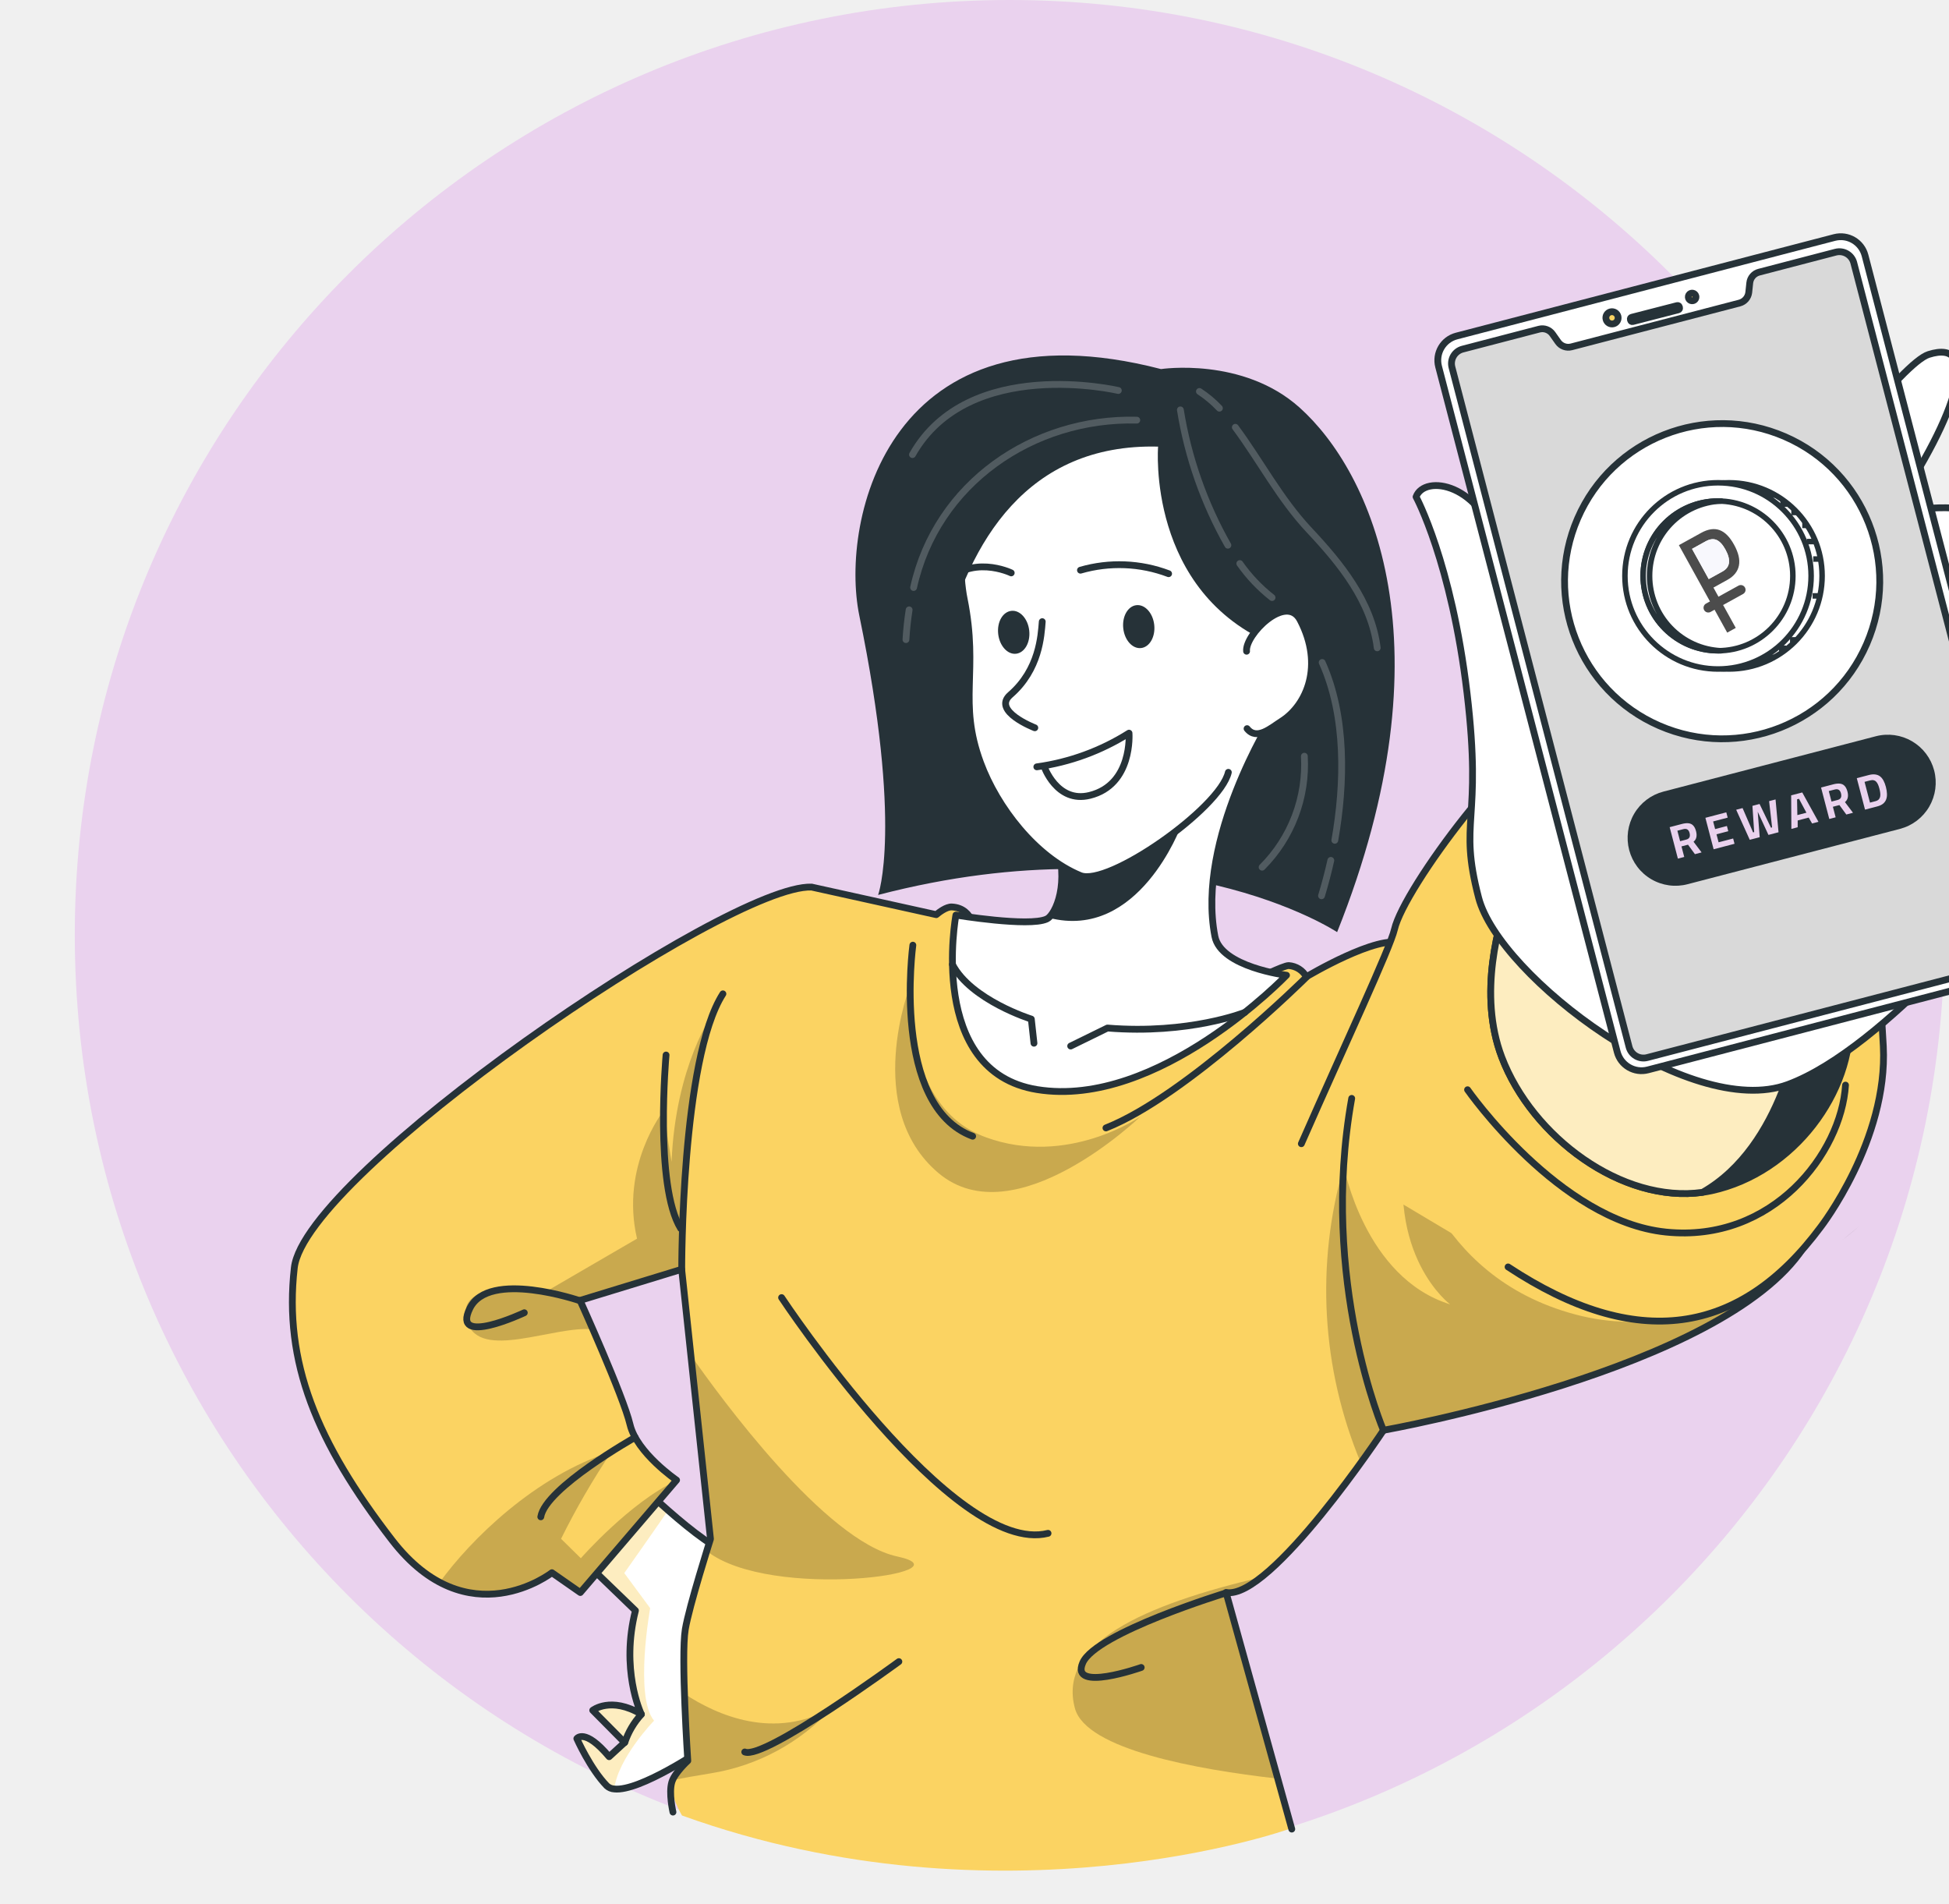
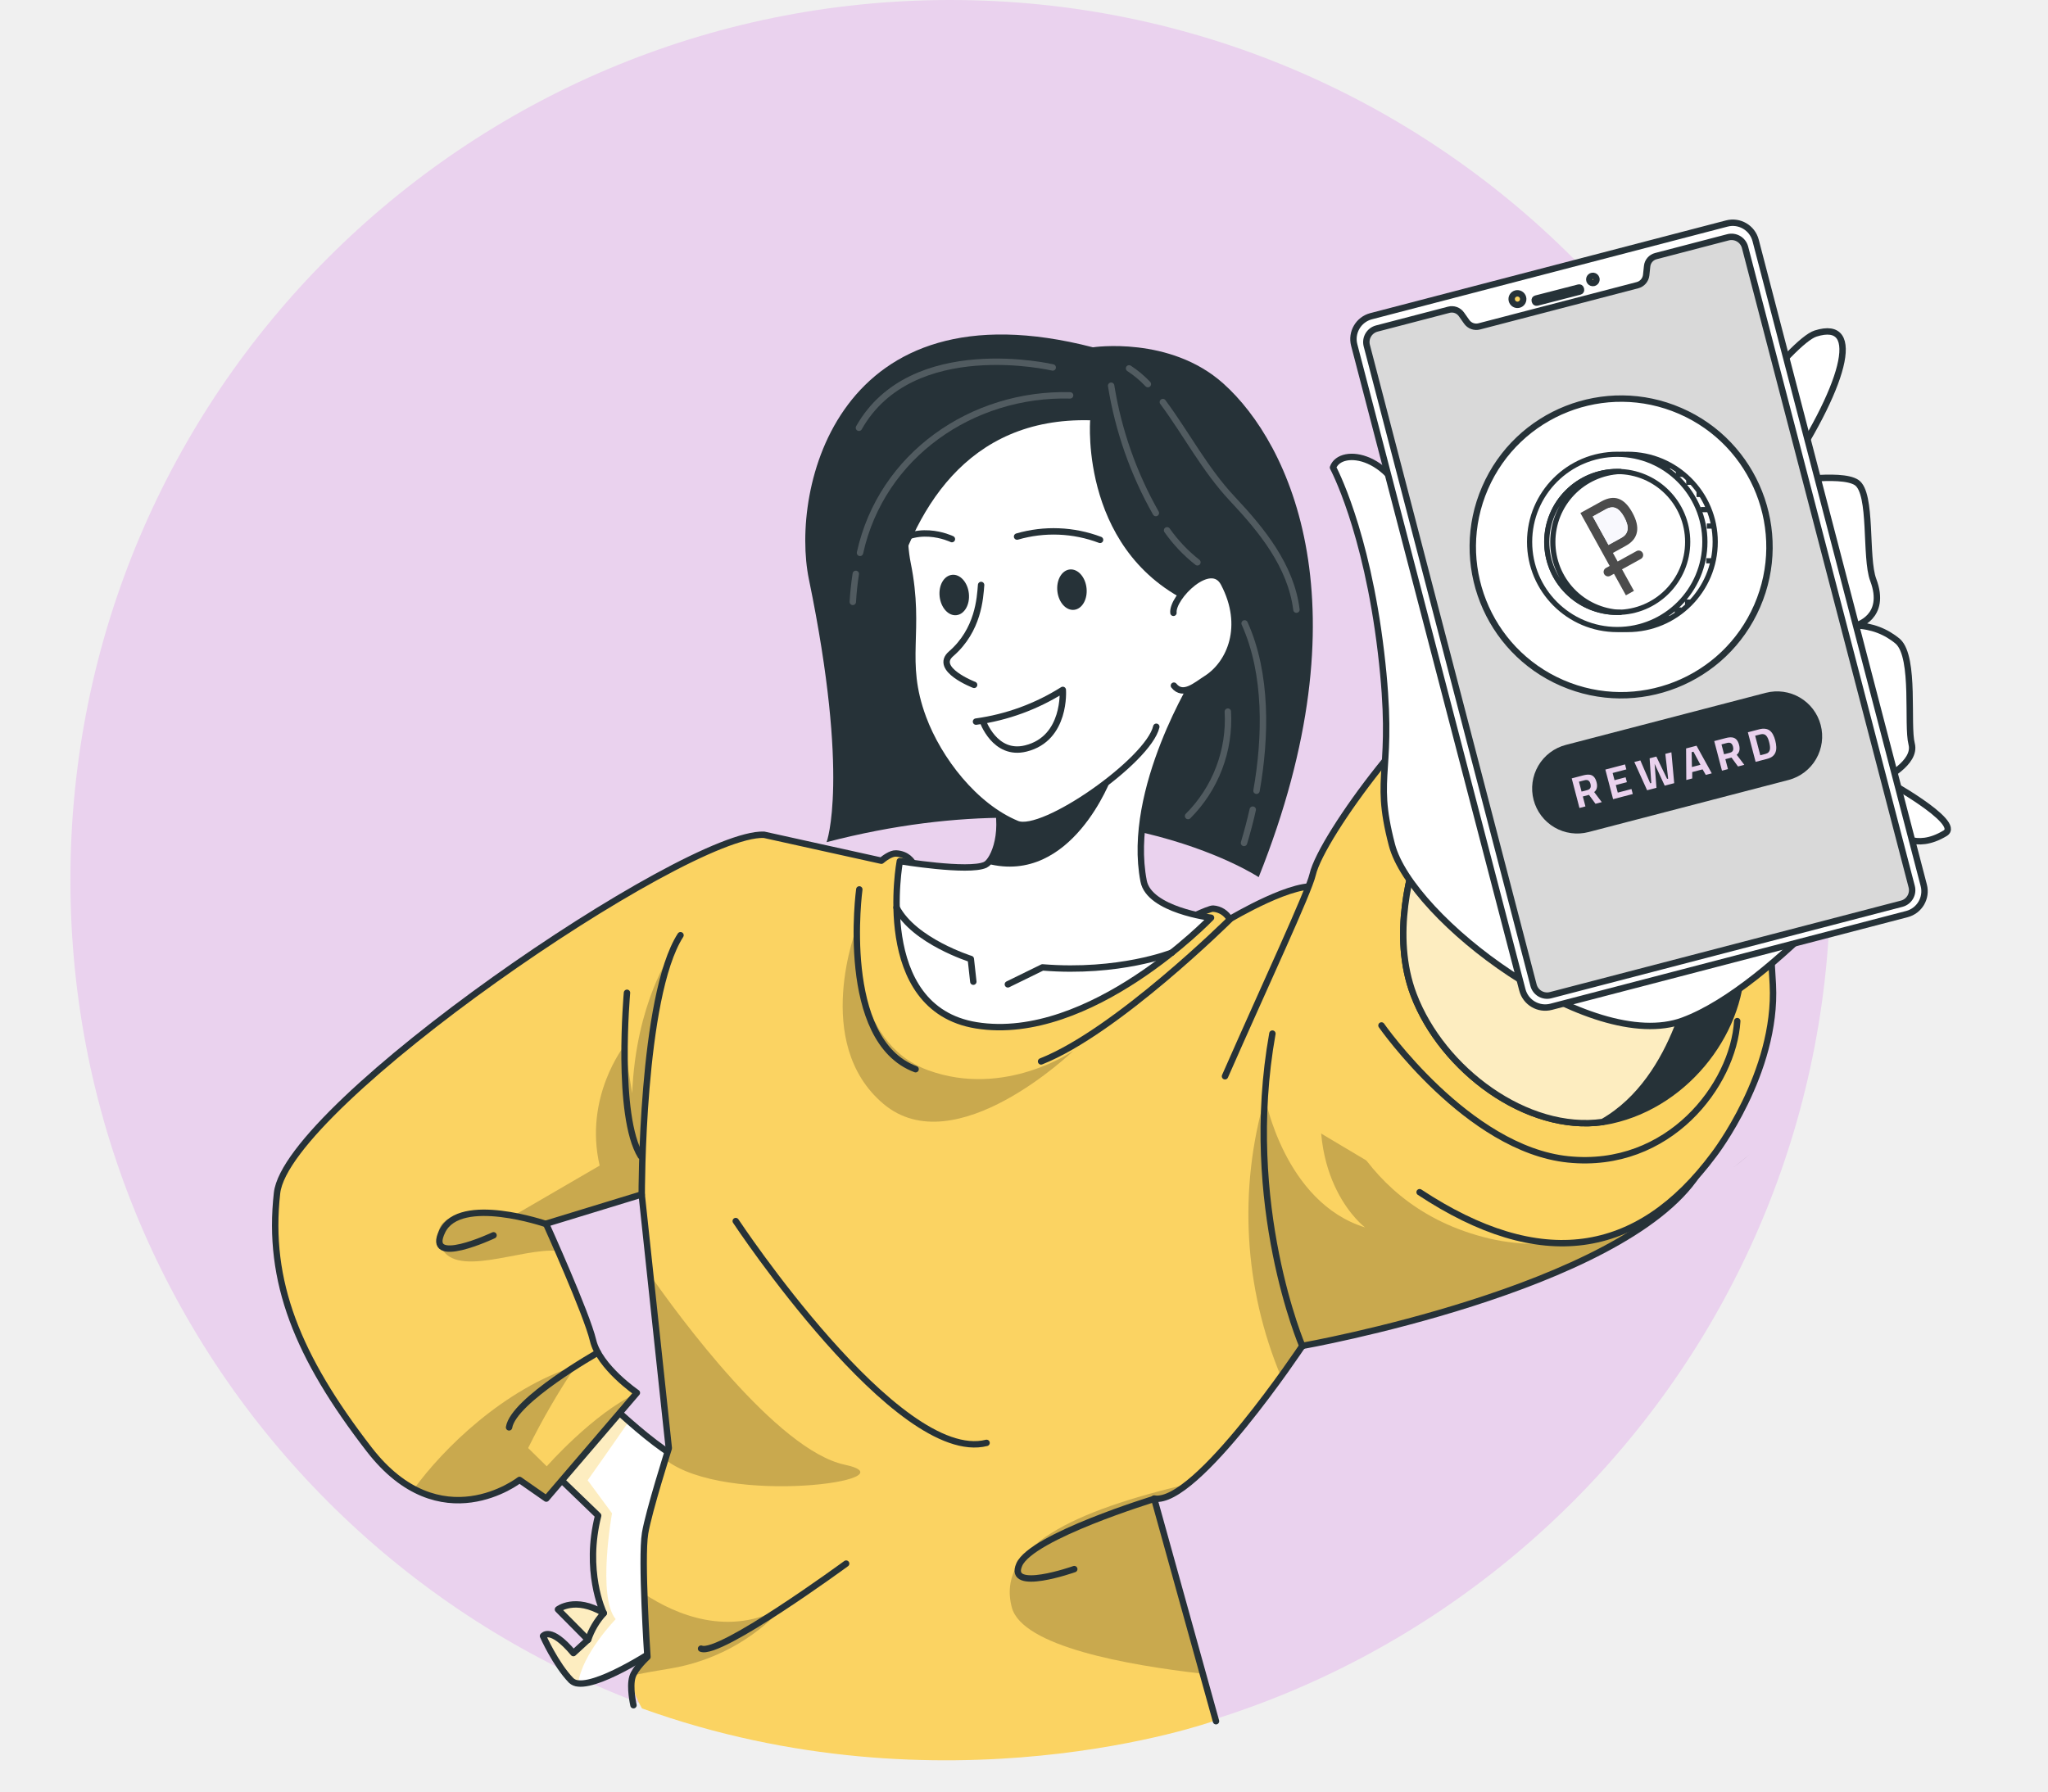
- <svg xmlns="http://www.w3.org/2000/svg" width="215" height="210" viewBox="0 0 215 210" fill="none">
-   <g clip-path="url(#clip0_1353_3730)">
+ <svg xmlns="http://www.w3.org/2000/svg" width="240" height="210" viewBox="0 0 240 210" fill="none">
+   <g clip-path="url(#clip0_1928_2927)">
    <rect x="8.25" width="206.25" height="206.25" rx="103.125" fill="#EAD2EE" />
  </g>
  <path d="M77.537 192.897C77.537 192.897 70.567 197.64 67.759 197.324C67.451 197.308 67.158 197.183 66.932 196.972C65.103 195.084 63.632 191.766 63.632 191.766C63.632 191.766 64.505 190.558 67.196 193.765L68.902 192.2L65.385 188.647C65.385 188.647 67.372 187.07 70.749 189.081C70.632 188.835 68.457 184.098 70.098 177.649L61.891 169.729L69.172 163.386L69.758 162.894C69.758 162.894 70.215 163.345 70.93 164.066C71.646 164.787 72.636 165.655 73.709 166.599C76.277 168.856 79.384 171.289 80.744 171.289C83.195 171.206 77.537 192.897 77.537 192.897Z" fill="white" />
-   <mask id="mask0_1353_3730" style="mask-type:luminance" maskUnits="userSpaceOnUse" x="61" y="162" width="21" height="36">
+   <mask id="mask0_1928_2927" style="mask-type:luminance" maskUnits="userSpaceOnUse" x="61" y="162" width="21" height="36">
    <path d="M77.537 192.897C77.537 192.897 70.567 197.64 67.759 197.324C67.451 197.308 67.158 197.183 66.932 196.972C65.103 195.084 63.632 191.766 63.632 191.766C63.632 191.766 64.505 190.558 67.196 193.765L68.902 192.2L65.385 188.647C65.385 188.647 67.372 187.07 70.749 189.081C70.632 188.835 68.457 184.098 70.098 177.649L61.891 169.729L69.172 163.386L69.758 162.894C69.758 162.894 70.215 163.345 70.93 164.066C71.646 164.787 72.636 165.655 73.709 166.599C76.277 168.856 79.384 171.289 80.744 171.289C83.195 171.206 77.537 192.897 77.537 192.897Z" fill="white" />
  </mask>
-   <g mask="url(#mask0_1353_3730)">
+   <g mask="url(#mask0_1928_2927)">
    <path opacity="0.4" d="M72.15 189.79C72.15 189.79 68.175 193.894 67.759 197.323C67.451 197.307 67.158 197.183 66.932 196.972C65.103 195.084 63.632 191.766 63.632 191.766C63.632 191.766 64.505 190.558 67.196 193.765L68.902 192.2L65.385 188.647C65.385 188.647 67.372 187.07 70.749 189.081C70.632 188.835 68.457 184.098 70.098 177.649L61.891 169.729L69.172 163.386L70.93 164.048C71.652 164.728 72.636 165.637 73.709 166.581C72.168 168.838 68.867 173.51 68.867 173.51L71.722 177.379C71.722 177.379 69.963 187.134 72.15 189.79Z" fill="#FBD362" />
  </g>
  <path d="M77.537 192.897C77.537 192.897 70.567 197.64 67.759 197.324C67.451 197.308 67.158 197.183 66.932 196.972C65.103 195.084 63.632 191.766 63.632 191.766C63.632 191.766 64.505 190.558 67.196 193.765L68.902 192.2L65.385 188.647C65.385 188.647 67.372 187.07 70.749 189.081C70.632 188.835 68.457 184.098 70.098 177.649L61.891 169.729L69.172 163.386L69.758 162.894C69.758 162.894 70.215 163.345 70.93 164.066C71.646 164.787 72.636 165.655 73.709 166.599C76.277 168.856 79.384 171.289 80.744 171.289C83.195 171.206 77.537 192.897 77.537 192.897Z" stroke="#263238" stroke-width="0.75" stroke-linecap="round" stroke-linejoin="round" />
  <path d="M68.922 192.2C69.308 191.045 69.933 189.984 70.757 189.087" stroke="#263238" stroke-width="0.75" stroke-linecap="round" stroke-linejoin="round" />
  <path d="M198.952 137.685C197.852 139.29 196.523 140.724 195.007 141.942C182.192 152.553 152.645 157.77 152.645 157.77C152.645 157.77 151.654 159.253 150.13 161.364C147.398 165.157 142.925 170.984 139.279 173.903C137.737 175.14 136.347 175.856 135.286 175.662L140.832 196.14L142.169 201.75C142.169 201.75 110.629 213 75.231 200.25C75.231 200.25 73.76 197.746 74.129 196.532C74.129 196.474 74.165 196.415 74.188 196.351C74.632 195.543 75.211 194.817 75.9 194.205C75.9 194.205 75.654 190.547 75.531 186.824C75.39 184.451 75.419 182.071 75.618 179.701C75.929 177.825 77.301 173.288 77.993 171.06L78.397 169.765L76.228 149.457L75.607 143.595L75.572 143.29C75.572 143.249 75.572 143.202 75.572 143.143L75.231 140.007L64.023 143.431C64.023 143.431 64.609 144.744 65.418 146.585C66.889 149.955 69.052 155.085 69.522 157.137C69.557 157.304 69.604 157.469 69.662 157.629C70.7 160.59 74.651 163.281 74.651 163.281L64.034 175.686L60.898 173.493C60.496 173.79 60.073 174.057 59.632 174.29C57.568 175.41 53.242 177.057 48.493 174.543C46.435 173.386 44.648 171.803 43.252 169.899C34.927 159.089 31.304 150.243 32.483 139.884C33.661 129.525 80.279 97.557 89.53 97.891L103.289 100.928C103.588 100.682 104.391 100.049 105.013 100.078C107.516 100.207 107.58 103.115 107.58 103.115L138.417 108.121C138.417 108.121 141.612 106.521 142.169 106.544C142.571 106.571 142.961 106.699 143.302 106.915C143.643 107.131 143.924 107.429 144.121 107.781C144.121 107.781 152.106 102.997 154.673 104.111C163.127 107.758 205.196 128.2 198.952 137.685Z" fill="#FBD362" />
  <path opacity="0.2" d="M91.818 188.347C88.314 192.199 83.609 194.751 78.469 195.588C76.845 195.846 75.421 196.103 74.172 196.361C74.615 195.554 75.195 194.828 75.884 194.216C75.884 194.216 75.638 190.558 75.514 186.835C79.132 189.221 85.439 191.976 91.818 188.347Z" fill="black" />
  <path opacity="0.2" d="M77.975 171.089L78.38 169.794L76.211 149.486C79.453 154.135 91.014 169.97 98.981 171.681C107.311 173.464 85.04 176.624 77.975 171.089Z" fill="black" />
  <path opacity="0.2" d="M140.82 196.169C132.114 195.178 119.809 192.986 118.578 188.43C116.661 181.313 125.988 177.046 139.278 173.933C137.736 175.17 136.347 175.885 135.286 175.691L140.82 196.169Z" fill="black" />
  <path opacity="0.2" d="M194.999 141.947C182.184 152.558 152.638 157.776 152.638 157.776C152.638 157.776 151.647 159.259 150.123 161.369C145.776 150.99 145.112 139.436 148.241 128.628C148.241 128.628 150.515 140.939 159.966 143.87C159.966 143.87 152.731 138.482 155.276 125.515C155.276 125.515 157.744 140.757 173.801 144.99C181.592 147.083 189.219 144.808 194.999 141.947Z" fill="black" />
  <path opacity="0.2" d="M75.549 143.331L75.197 140.048L63.988 143.472C63.988 143.472 64.574 144.785 65.383 146.626C61.098 146.186 52.967 150.143 51.548 145.828C49.836 140.599 60.342 142.399 60.342 142.399L70.273 136.624C68.397 128.593 73.174 122.554 73.174 122.554L74.083 128.159C74.517 117.507 78.685 111.68 78.685 111.68C75.238 120.104 75.332 140.863 75.549 143.331Z" fill="black" />
  <path opacity="0.2" d="M74.642 163.299L64.026 175.703L60.889 173.511C60.488 173.808 60.065 174.075 59.623 174.308C57.559 175.428 53.233 177.075 48.484 174.56C51.926 169.8 59.037 162.794 67.484 160.092C65.411 163.178 63.542 166.398 61.892 169.73L64.073 171.875C64.073 171.875 69.513 165.673 74.642 163.299Z" fill="black" />
  <path opacity="0.2" d="M100.417 108.66C100.417 109.756 99.725 122.144 108.754 125.444C117.782 128.745 125.79 123.164 125.79 123.164C125.79 123.164 111.949 136.518 103.513 129.378C95.076 122.238 100.417 108.66 100.417 108.66Z" fill="black" />
  <path d="M74.236 199.875C74.236 199.875 73.749 197.769 74.113 196.562C74.418 195.542 75.872 194.217 75.872 194.217C75.872 194.217 75.104 182.691 75.596 179.719C76.018 177.169 78.375 169.753 78.375 169.753L75.198 140.007L63.989 143.436C63.989 143.436 68.761 153.989 69.499 157.119C70.238 160.25 74.635 163.257 74.635 163.257L64.018 175.656L60.882 173.47C60.882 173.47 51.619 180.716 43.253 169.882C34.888 159.048 31.294 150.225 32.466 139.837C33.639 129.449 80.274 97.516 89.525 97.844L103.284 100.887C103.578 100.641 104.387 100.008 105.002 100.037C107.505 100.166 107.57 103.074 107.57 103.074L138.406 108.08C138.406 108.08 141.607 106.48 142.164 106.503C142.566 106.531 142.954 106.659 143.294 106.875C143.634 107.091 143.914 107.388 144.11 107.74C144.11 107.74 152.095 102.962 154.663 104.07C163.105 107.717 205.168 128.159 198.93 137.644C190.072 151.128 152.617 157.758 152.617 157.758C152.617 157.758 140.159 176.518 135.252 175.65L142.5 201.75" stroke="#263238" stroke-width="0.75" stroke-linecap="round" stroke-linejoin="round" />
  <path d="M166.36 139.743C180.511 149.087 191.92 147.364 200.848 135.334C200.848 135.334 208.282 125.749 207.754 115.402C207.227 105.055 204.758 71.346 172.544 79.963C167.239 81.382 154.863 97.955 153.826 102.51C153.345 104.591 148.379 115.185 143.555 126.153" fill="#FBD362" />
  <path d="M166.36 139.743C180.511 149.087 191.92 147.364 200.848 135.334C200.848 135.334 208.282 125.749 207.754 115.402C207.227 105.055 204.758 71.346 172.544 79.963C167.239 81.382 154.863 97.955 153.826 102.51C153.345 104.591 148.379 115.185 143.555 126.153" stroke="#263238" stroke-width="0.75" stroke-linecap="round" stroke-linejoin="round" />
  <path d="M128.074 40.709C128.074 40.709 137.09 39.343 143.351 44.947C151.271 52.035 160.165 71.146 147.502 102.815C147.502 102.815 128.795 90.399 96.868 98.712C96.868 98.712 99.618 91.284 94.793 67.899C92.612 57.317 98.099 32.941 128.074 40.709Z" fill="#263238" />
  <path d="M114.401 120.18C127.744 122.343 141.919 107.569 141.919 107.569C141.919 107.569 134.667 106.678 134.017 103.272C131.935 92.526 140.307 79.236 140.307 79.236C140.307 79.236 107.911 80.133 113.574 87.444C114.628 88.781 115.49 90.259 116.136 91.835C118.1 96.659 116.722 100.3 115.697 101.215C115.622 101.275 115.542 101.328 115.456 101.373C113.498 102.264 105.449 100.933 105.449 100.933C105.449 100.933 102.225 118.204 114.401 120.18Z" fill="white" stroke="#263238" stroke-width="0.75" stroke-linecap="round" stroke-linejoin="round" />
  <path d="M137.332 111.662C137.332 111.662 131.177 114.124 122.166 113.392L118.109 115.379" stroke="#263238" stroke-width="0.75" stroke-linecap="round" stroke-linejoin="round" />
  <path d="M114.061 115.068L113.768 112.406C113.768 112.406 107.12 110.325 105.062 106.374" stroke="#263238" stroke-width="0.75" stroke-linecap="round" stroke-linejoin="round" />
  <path d="M115.703 101.232C125.622 103.823 130.283 91.102 130.283 91.102C130.283 91.102 122.345 88.757 116.143 91.876C118.107 96.7 116.747 100.341 115.703 101.232Z" fill="#263238" />
  <path d="M140.885 72.559C143.294 59.011 140.615 42.755 119.991 44.103C105.259 45.065 105.382 61.215 106.355 66.04C107.997 74.148 105.646 77.337 108.173 84.149C109.99 89.044 114.205 94.52 119.171 96.572C122.225 97.832 134.589 89.156 135.503 85.187" fill="white" />
  <path d="M140.885 72.559C143.294 59.011 140.615 42.755 119.991 44.103C105.259 45.065 105.382 61.215 106.355 66.04C107.997 74.148 105.646 77.337 108.173 84.149C109.99 89.044 114.205 94.52 119.171 96.572C122.225 97.832 134.589 89.156 135.503 85.187" stroke="#263238" stroke-width="0.75" stroke-linecap="round" stroke-linejoin="round" />
  <path d="M114.974 68.567C114.851 70.092 114.669 73.844 111.457 76.634C109.37 78.434 114.154 80.275 114.154 80.275" stroke="#263238" stroke-width="0.75" stroke-linecap="round" stroke-linejoin="round" />
  <path d="M111.551 63.191C111.551 63.191 107.002 60.975 103.93 64.634" stroke="#263238" stroke-width="0.75" stroke-linecap="round" stroke-linejoin="round" />
  <path d="M119.188 62.893C122.386 61.965 125.799 62.101 128.913 63.28" stroke="#263238" stroke-width="0.75" stroke-linecap="round" stroke-linejoin="round" />
  <path d="M123.91 69.3C124.05 70.608 124.93 71.587 125.874 71.481C126.818 71.376 127.468 70.238 127.328 68.931C127.187 67.624 126.307 66.65 125.364 66.75C124.42 66.85 123.769 67.993 123.91 69.3Z" fill="#263238" />
  <path d="M114.375 84.583C117.992 84.084 121.46 82.817 124.546 80.866C124.546 80.866 124.974 86.553 120.214 87.731C116.562 88.64 115.149 84.472 115.149 84.472" stroke="#263238" stroke-width="0.75" stroke-linecap="round" stroke-linejoin="round" />
  <path d="M127.752 49.262C127.752 49.262 126.451 65.319 140.62 71.152L147.262 55.716L137.214 44.578L122.083 40.204C99.472 41.617 89.74 55.663 102.292 93.095C102.292 93.112 98.78 48.535 127.752 49.262Z" fill="#263238" />
  <path d="M137.514 71.832C137.315 70.026 141.882 65.43 143.423 68.379C146.056 73.409 144.139 77.759 141.419 79.518C140.199 80.286 138.651 81.728 137.567 80.368" fill="white" />
  <path d="M137.514 71.832C137.315 70.026 141.882 65.43 143.423 68.379C146.056 73.409 144.139 77.759 141.419 79.518C140.199 80.286 138.651 81.728 137.567 80.368" stroke="#263238" stroke-width="0.75" stroke-linecap="round" stroke-linejoin="round" />
  <path d="M110.114 69.927C110.261 71.234 111.14 72.213 112.084 72.108C113.028 72.002 113.679 70.865 113.538 69.558C113.397 68.25 112.512 67.271 111.568 67.377C110.624 67.483 109.968 68.591 110.114 69.927Z" fill="#263238" />
  <g opacity="0.2">
    <path d="M100.289 67.266C100.119 68.35 100.002 69.452 99.938 70.549" stroke="white" stroke-width="0.75" stroke-linecap="round" stroke-linejoin="round" />
    <path d="M125.403 46.343C113.948 46.044 103.302 53.343 100.781 64.804" stroke="white" stroke-width="0.75" stroke-linecap="round" stroke-linejoin="round" />
    <path d="M123.367 43.072C123.367 43.072 106.847 39.185 100.656 50.142" stroke="white" stroke-width="0.75" stroke-linecap="round" stroke-linejoin="round" />
    <path d="M136.766 62.16C137.762 63.578 138.961 64.842 140.324 65.912" stroke="white" stroke-width="0.75" stroke-linecap="round" stroke-linejoin="round" />
    <path d="M130.211 45.211C131.055 50.459 132.83 55.513 135.452 60.137" stroke="white" stroke-width="0.75" stroke-linecap="round" stroke-linejoin="round" />
    <path d="M146.807 94.901C146.514 96.215 146.168 97.516 145.781 98.806" stroke="white" stroke-width="0.75" stroke-linecap="round" stroke-linejoin="round" />
    <path d="M145.852 73.07C148.531 79.021 148.349 86.425 147.247 92.686" stroke="white" stroke-width="0.75" stroke-linecap="round" stroke-linejoin="round" />
    <path d="M143.887 83.411C144.018 85.665 143.67 87.921 142.867 90.03C142.064 92.14 140.823 94.056 139.227 95.652" stroke="white" stroke-width="0.75" stroke-linecap="round" stroke-linejoin="round" />
    <path d="M136.273 47.129C139.082 50.928 141.169 55.002 144.422 58.473C147.852 62.125 151.281 66.311 151.926 71.458" stroke="white" stroke-width="0.75" stroke-linecap="round" stroke-linejoin="round" />
    <path d="M132.312 43.178C133.117 43.705 133.857 44.325 134.517 45.024" stroke="white" stroke-width="0.75" stroke-linecap="round" stroke-linejoin="round" />
  </g>
  <path d="M188.819 131.336C188.491 131.406 188.163 131.465 187.823 131.512C178.959 132.778 169.016 125.427 165.663 116.604C163.013 109.633 165.329 101.725 166.595 98.342C166.994 97.281 167.281 96.665 167.281 96.665C172.627 89.044 203.71 103.964 204.073 112.195C204.437 120.426 197.9 129.343 188.819 131.336Z" fill="#263238" stroke="#263238" stroke-width="0.75" stroke-linecap="round" stroke-linejoin="round" />
  <path d="M198.545 113.309C198.545 113.309 196.786 126.394 187.823 131.512C178.959 132.778 169.016 125.426 165.663 116.603C163.013 109.633 165.329 101.725 166.595 98.342C177.071 92.356 198.545 113.309 198.545 113.309Z" fill="white" />
-   <mask id="mask1_1353_3730" style="mask-type:luminance" maskUnits="userSpaceOnUse" x="164" y="97" width="35" height="35">
+   <mask id="mask1_1928_2927" style="mask-type:luminance" maskUnits="userSpaceOnUse" x="164" y="97" width="35" height="35">
    <path d="M198.537 113.309C198.537 113.309 196.779 126.394 187.815 131.512C178.951 132.778 169.008 125.426 165.655 116.603C163.005 109.633 165.321 101.725 166.587 98.342C177.063 92.356 198.537 113.309 198.537 113.309Z" fill="white" />
  </mask>
-   <g mask="url(#mask1_1353_3730)">
+   <g mask="url(#mask1_1928_2927)">
    <path opacity="0.4" d="M198.537 113.309C198.537 113.309 196.779 126.394 187.815 131.512C178.951 132.778 169.008 125.426 165.655 116.603C163.005 109.633 165.321 101.725 166.587 98.342C177.063 92.356 198.537 113.309 198.537 113.309Z" fill="#FBD362" />
  </g>
  <path d="M198.545 113.309C198.545 113.309 196.786 126.394 187.823 131.512C178.959 132.778 169.016 125.426 165.663 116.603C163.013 109.633 165.329 101.725 166.595 98.342C177.071 92.356 198.545 113.309 198.545 113.309Z" stroke="#263238" stroke-width="0.75" stroke-linecap="round" stroke-linejoin="round" />
  <path d="M161.891 120.198C161.891 120.198 171.986 134.689 183.775 135.897C195.564 137.105 203.121 127.174 203.584 119.688" stroke="#263238" stroke-width="0.75" stroke-linecap="round" stroke-linejoin="round" />
  <path d="M156.211 54.802C157.096 52.322 163.463 53.155 165.485 60.893C167.508 68.632 175.451 87.444 175.451 87.444C175.451 87.444 207.109 40.891 212.76 39.097C218.411 37.303 216.189 45.37 208.609 56.561C208.609 56.561 215.709 55.312 217.573 56.561C219.437 57.81 218.529 65.355 219.519 67.969C221.184 72.384 217.485 73.316 217.485 73.316C219.3 73.356 221.045 74.021 222.427 75.198C224.461 77.103 223.441 84.976 224.022 87.204C224.602 89.432 220.721 91.308 220.721 91.308C220.721 91.308 230.048 96.39 227.944 97.668C224.391 99.814 222.368 97.615 222.368 97.615C222.368 97.615 208.035 115.613 197.224 119.623C186.414 123.633 165.374 107.699 163.111 99.022C160.848 90.346 163.551 90.88 161.833 76.44C160.115 62.001 156.211 54.802 156.211 54.802Z" fill="white" stroke="#263238" stroke-width="0.75" stroke-linecap="round" stroke-linejoin="round" />
  <path d="M202.362 26.198L160.678 37.064C159.199 37.449 158.312 38.961 158.698 40.439L178.402 116.03C178.787 117.509 180.299 118.395 181.778 118.01L223.462 107.144C224.941 106.759 225.827 105.247 225.441 103.769L205.737 28.178C205.352 26.699 203.841 25.813 202.362 26.198Z" fill="white" stroke="#263238" stroke-width="0.75" stroke-linecap="round" stroke-linejoin="round" />
  <path d="M178.48 34.888C178.502 34.974 178.508 35.063 178.495 35.151C178.483 35.239 178.454 35.323 178.409 35.4C178.364 35.476 178.304 35.543 178.234 35.597C178.163 35.65 178.082 35.689 177.996 35.711C177.911 35.734 177.821 35.739 177.733 35.727C177.645 35.715 177.561 35.685 177.484 35.64C177.408 35.595 177.341 35.536 177.288 35.465C177.234 35.394 177.195 35.314 177.173 35.228C177.149 35.142 177.143 35.052 177.154 34.964C177.165 34.875 177.194 34.79 177.239 34.713C177.284 34.636 177.344 34.569 177.415 34.515C177.486 34.462 177.567 34.423 177.653 34.401C177.828 34.357 178.012 34.383 178.167 34.474C178.322 34.565 178.435 34.714 178.48 34.888Z" fill="#FBD362" stroke="#263238" stroke-width="0.75" stroke-linecap="round" stroke-linejoin="round" />
  <path d="M187.073 32.647C187.087 32.701 187.09 32.758 187.082 32.813C187.075 32.868 187.056 32.921 187.028 32.969C186.999 33.017 186.962 33.059 186.917 33.092C186.873 33.125 186.822 33.15 186.768 33.163C186.687 33.184 186.602 33.18 186.523 33.152C186.445 33.124 186.376 33.074 186.326 33.007C186.276 32.94 186.247 32.86 186.243 32.777C186.238 32.694 186.258 32.611 186.301 32.539C186.343 32.468 186.406 32.41 186.481 32.374C186.556 32.338 186.64 32.325 186.723 32.336C186.805 32.348 186.883 32.383 186.945 32.439C187.007 32.494 187.052 32.567 187.073 32.647Z" fill="#FBD362" stroke="#263238" stroke-width="0.75" stroke-linecap="round" stroke-linejoin="round" />
  <path d="M185.019 33.705L179.987 35.002C179.886 35.028 179.826 35.13 179.852 35.231L179.878 35.333C179.904 35.434 180.006 35.494 180.107 35.468L185.139 34.171C185.24 34.145 185.3 34.043 185.275 33.942L185.248 33.84C185.222 33.739 185.12 33.679 185.019 33.705Z" fill="#FBD362" stroke="#263238" stroke-width="0.751" stroke-linecap="round" stroke-linejoin="round" />
  <path d="M204.49 28.96L224.029 103.929C224.138 104.349 224.076 104.796 223.856 105.171C223.636 105.545 223.277 105.818 222.857 105.928L181.708 116.65C181.288 116.759 180.841 116.697 180.466 116.477C180.092 116.257 179.819 115.898 179.709 115.478L160.17 40.509C160.061 40.089 160.123 39.642 160.343 39.267C160.563 38.893 160.922 38.62 161.342 38.51L169.79 36.306C170.061 36.235 170.347 36.248 170.61 36.345C170.873 36.441 171.1 36.616 171.261 36.845L171.877 37.719C172.038 37.948 172.265 38.123 172.528 38.219C172.791 38.316 173.077 38.329 173.348 38.258L191.891 33.427C192.159 33.357 192.4 33.208 192.582 32.999C192.764 32.789 192.879 32.53 192.911 32.255L193.023 31.194C193.053 30.918 193.167 30.658 193.35 30.448C193.532 30.239 193.774 30.09 194.043 30.021L202.49 27.817C202.907 27.707 203.35 27.765 203.724 27.979C204.098 28.193 204.373 28.545 204.49 28.96Z" fill="#D9D9D9" stroke="#263238" stroke-width="0.75" stroke-linecap="round" stroke-linejoin="round" />
  <path d="M205.92 71.029C209.744 62.224 205.705 51.986 196.899 48.163C188.093 44.339 177.855 48.378 174.032 57.184C170.209 65.99 174.248 76.227 183.053 80.051C191.859 83.874 202.097 79.835 205.92 71.029Z" fill="white" stroke="#263238" stroke-width="0.75" stroke-linecap="round" stroke-linejoin="round" />
  <path d="M190.732 73.791C196.404 73.791 201.002 69.193 201.002 63.521C201.002 57.848 196.404 53.25 190.732 53.25C185.059 53.25 180.461 57.848 180.461 63.521C180.461 69.193 185.059 73.791 190.732 73.791Z" fill="white" stroke="#263238" stroke-width="0.608" stroke-linejoin="round" />
  <path d="M189.521 73.791C195.193 73.791 199.791 69.193 199.791 63.521C199.791 57.848 195.193 53.25 189.521 53.25C183.848 53.25 179.25 57.848 179.25 63.521C179.25 69.193 183.848 73.791 189.521 73.791Z" fill="white" stroke="#263238" stroke-width="0.608" stroke-linejoin="round" />
  <path d="M189.52 71.775C194.08 71.775 197.775 68.079 197.775 63.52C197.775 58.962 194.08 55.266 189.52 55.266C184.961 55.266 181.266 58.962 181.266 63.52C181.266 68.079 184.961 71.775 189.52 71.775Z" fill="white" stroke="#263238" stroke-width="0.608" stroke-linejoin="round" />
  <g opacity="0.7">
    <path d="M189.684 58.467C189.091 58.254 188.416 58.357 187.669 58.77L185.203 60.132L189.179 67.327L190.534 69.779L191.477 69.258L190.122 66.806L190.117 66.808L189.014 64.811L190.54 63.967C191.27 63.564 191.697 63.035 191.827 62.377C191.957 61.719 191.771 60.951 191.287 60.076C190.804 59.201 190.281 58.686 189.684 58.467ZM190.013 63.034L188.495 63.873L186.654 60.54L188.171 59.701C188.613 59.457 189.007 59.405 189.351 59.553C189.694 59.701 190.022 60.046 190.33 60.605C190.966 61.756 190.861 62.566 190.013 63.034Z" fill="black" />
    <path d="M190.013 63.034L188.495 63.873L186.654 60.54L188.171 59.701C188.613 59.457 189.007 59.405 189.351 59.553C189.694 59.701 190.022 60.046 190.33 60.605C190.966 61.756 190.861 62.566 190.013 63.034Z" fill="#F5F5FC" />
    <path d="M191.779 64.596L188.194 66.577C187.94 66.717 187.848 67.037 187.988 67.29C188.128 67.544 188.448 67.636 188.701 67.496L192.287 65.515C192.541 65.374 192.633 65.055 192.493 64.802C192.353 64.548 192.033 64.456 191.779 64.596Z" fill="black" />
  </g>
  <path d="M181.971 63.52C181.969 61.39 182.79 59.342 184.263 57.803C185.735 56.264 187.745 55.354 189.873 55.262H189.516C187.326 55.262 185.225 56.132 183.677 57.681C182.128 59.229 181.258 61.33 181.258 63.52C181.258 65.711 182.128 67.811 183.677 69.36C185.225 70.909 187.326 71.779 189.516 71.779C189.637 71.779 189.753 71.779 189.873 71.779C187.745 71.687 185.735 70.776 184.263 69.237C182.79 67.699 181.969 65.65 181.971 63.52Z" fill="white" stroke="#263238" stroke-width="0.608" stroke-linejoin="round" />
  <path d="M197.175 55.6H196.391" stroke="#263238" stroke-width="0.608" stroke-linejoin="round" />
  <path d="M198.172 56.527H197.602" stroke="#263238" stroke-width="0.608" stroke-linejoin="round" />
  <path d="M199.451 57.953H198.812" stroke="#263238" stroke-width="0.608" stroke-linejoin="round" />
  <path d="M200.168 59.736H199.312" stroke="#263238" stroke-width="0.608" stroke-linejoin="round" />
  <path d="M200.808 61.662H200.023" stroke="#263238" stroke-width="0.608" stroke-linejoin="round" />
  <path d="M200.809 65.728H199.953" stroke="#263238" stroke-width="0.608" stroke-linejoin="round" />
  <path d="M197.461 70.578H198.174" stroke="#263238" stroke-width="0.608" stroke-linejoin="round" />
  <path d="M196.25 71.506H197.035" stroke="#263238" stroke-width="0.608" stroke-linejoin="round" />
  <path d="M194.969 72.504H195.753" stroke="#263238" stroke-width="0.608" stroke-linejoin="round" />
  <path d="M195.822 54.605H194.609" stroke="#263238" stroke-width="0.608" stroke-linejoin="round" />
  <path d="M209.619 91.419L186.169 97.527C185.499 97.704 184.8 97.747 184.113 97.653C183.426 97.56 182.764 97.332 182.165 96.982C181.566 96.633 181.042 96.168 180.622 95.616C180.203 95.064 179.897 94.434 179.721 93.764C179.544 93.093 179.502 92.393 179.595 91.706C179.689 91.019 179.918 90.356 180.268 89.757C180.618 89.158 181.083 88.634 181.636 88.215C182.189 87.796 182.819 87.49 183.49 87.315L206.94 81.206C208.29 80.858 209.723 81.058 210.926 81.764C212.129 82.469 213.004 83.622 213.359 84.97C213.717 86.321 213.524 87.759 212.823 88.968C212.122 90.177 210.97 91.058 209.619 91.419Z" fill="#263238" />
  <path d="M185.093 94.706L184.185 91.237L185.541 90.882C185.818 90.809 186.059 90.784 186.264 90.806C186.473 90.828 186.644 90.91 186.779 91.052C186.917 91.193 187.024 91.405 187.098 91.69C187.164 91.94 187.173 92.164 187.127 92.361C187.083 92.553 186.981 92.714 186.819 92.843L187.708 94.021L186.972 94.214L186.21 93.17L185.489 93.359L185.793 94.522L185.093 94.706ZM185.339 92.785L186.009 92.61C186.138 92.576 186.235 92.525 186.3 92.457C186.365 92.386 186.403 92.302 186.413 92.205C186.423 92.105 186.413 91.998 186.383 91.882C186.334 91.693 186.252 91.562 186.139 91.49C186.027 91.418 185.877 91.407 185.691 91.456L185.036 91.627L185.339 92.785ZM189.035 93.674L188.127 90.205L190.433 89.601L190.586 90.185L188.981 90.606L189.201 91.449L190.501 91.108L190.652 91.682L189.352 92.022L189.583 92.906L191.188 92.486L191.341 93.07L189.035 93.674ZM193.021 92.63L191.523 89.316L192.229 89.131L193.387 91.813L193.509 91.781L193.315 88.885L194.103 88.679L195.363 91.296L195.485 91.264L195.155 88.365L195.866 88.179L196.195 91.799L195.083 92.091L193.869 89.467L193.895 89.46L194.118 92.343L193.021 92.63ZM197.613 91.428L197.588 87.728L198.812 87.408L200.599 90.647L199.898 90.83L199.522 90.18L198.308 90.498L198.308 91.246L197.613 91.428ZM198.272 89.905L199.273 89.643L198.453 88.11L198.24 88.165L198.272 89.905ZM201.794 90.334L200.886 86.865L202.242 86.51C202.52 86.437 202.761 86.412 202.966 86.435C203.174 86.456 203.346 86.538 203.481 86.68C203.619 86.821 203.725 87.034 203.8 87.318C203.865 87.569 203.875 87.792 203.829 87.989C203.785 88.181 203.682 88.342 203.521 88.471L204.41 89.649L203.673 89.842L202.912 88.799L202.191 88.987L202.495 90.15L201.794 90.334ZM202.04 88.413L202.711 88.238C202.839 88.204 202.937 88.154 203.002 88.086C203.067 88.015 203.104 87.931 203.115 87.834C203.125 87.733 203.115 87.626 203.085 87.511C203.035 87.321 202.954 87.19 202.841 87.118C202.728 87.047 202.579 87.035 202.392 87.084L201.737 87.255L202.04 88.413ZM205.736 89.302L204.828 85.833L206.154 85.486C206.425 85.415 206.662 85.395 206.865 85.425C207.071 85.451 207.249 85.522 207.399 85.638C207.548 85.754 207.674 85.909 207.776 86.104C207.88 86.297 207.967 86.526 208.036 86.79C208.106 87.057 208.146 87.305 208.155 87.535C208.168 87.763 208.141 87.971 208.074 88.158C208.008 88.346 207.895 88.507 207.735 88.643C207.574 88.776 207.357 88.878 207.082 88.95L205.736 89.302ZM206.283 88.529L206.888 88.371C207.047 88.329 207.167 88.265 207.25 88.179C207.332 88.092 207.384 87.988 207.407 87.866C207.431 87.74 207.434 87.604 207.414 87.457C207.396 87.306 207.365 87.146 207.32 86.977C207.278 86.815 207.229 86.67 207.174 86.543C207.118 86.413 207.051 86.308 206.972 86.227C206.896 86.142 206.802 86.087 206.69 86.062C206.581 86.033 206.447 86.039 206.288 86.081L205.684 86.239L206.283 88.529Z" fill="#EAD2EE" />
  <path d="M152.628 157.799C152.628 157.799 145.511 141.238 149.11 121.153" stroke="#263238" stroke-width="0.75" stroke-linecap="round" stroke-linejoin="round" />
  <path d="M135.27 175.691C135.27 175.691 120.884 180.088 119.442 183.4C118 186.713 125.89 183.922 125.89 183.922" stroke="#263238" stroke-width="0.75" stroke-linecap="round" stroke-linejoin="round" />
  <path d="M144.113 107.78C144.113 107.78 130.864 120.912 122 124.412" stroke="#263238" stroke-width="0.75" stroke-linecap="round" stroke-linejoin="round" />
  <path d="M100.7 104.252C100.7 104.252 98.285 121.98 107.296 125.327" stroke="#263238" stroke-width="0.75" stroke-linecap="round" stroke-linejoin="round" />
  <path d="M75.203 140.048C75.203 140.048 75.133 116.809 79.747 109.622" stroke="#263238" stroke-width="0.75" stroke-linecap="round" stroke-linejoin="round" />
  <path d="M73.475 116.369C73.475 116.369 72.179 130.802 75.093 135.51" stroke="#263238" stroke-width="0.75" stroke-linecap="round" stroke-linejoin="round" />
  <path d="M63.993 143.477C63.993 143.477 53.915 140.006 51.828 144.309C49.741 148.612 57.837 144.796 57.837 144.796" stroke="#263238" stroke-width="0.75" stroke-linecap="round" stroke-linejoin="round" />
  <path d="M70.062 158.543C70.062 158.543 60.166 164.118 59.656 167.307" stroke="#263238" stroke-width="0.75" stroke-linecap="round" stroke-linejoin="round" />
  <path d="M86.219 143.126C86.219 143.126 105.16 171.752 115.613 169.126" stroke="#263238" stroke-width="0.75" stroke-linecap="round" stroke-linejoin="round" />
  <path d="M99.157 183.277C99.157 183.277 84.308 194.164 82.156 193.243" stroke="#263238" stroke-width="0.75" stroke-linecap="round" stroke-linejoin="round" />
  <path opacity="0.2" d="M203.172 136.823C204.174 136.002 204.837 135.457 205.054 135.287C204.831 135.481 204.186 136.043 203.172 136.823Z" fill="black" />
  <defs>
-     <clipPath id="clip0_1353_3730">
+     <clipPath id="clip0_1928_2927">
      <rect width="214.5" height="209.235" fill="white" />
    </clipPath>
  </defs>
</svg>
